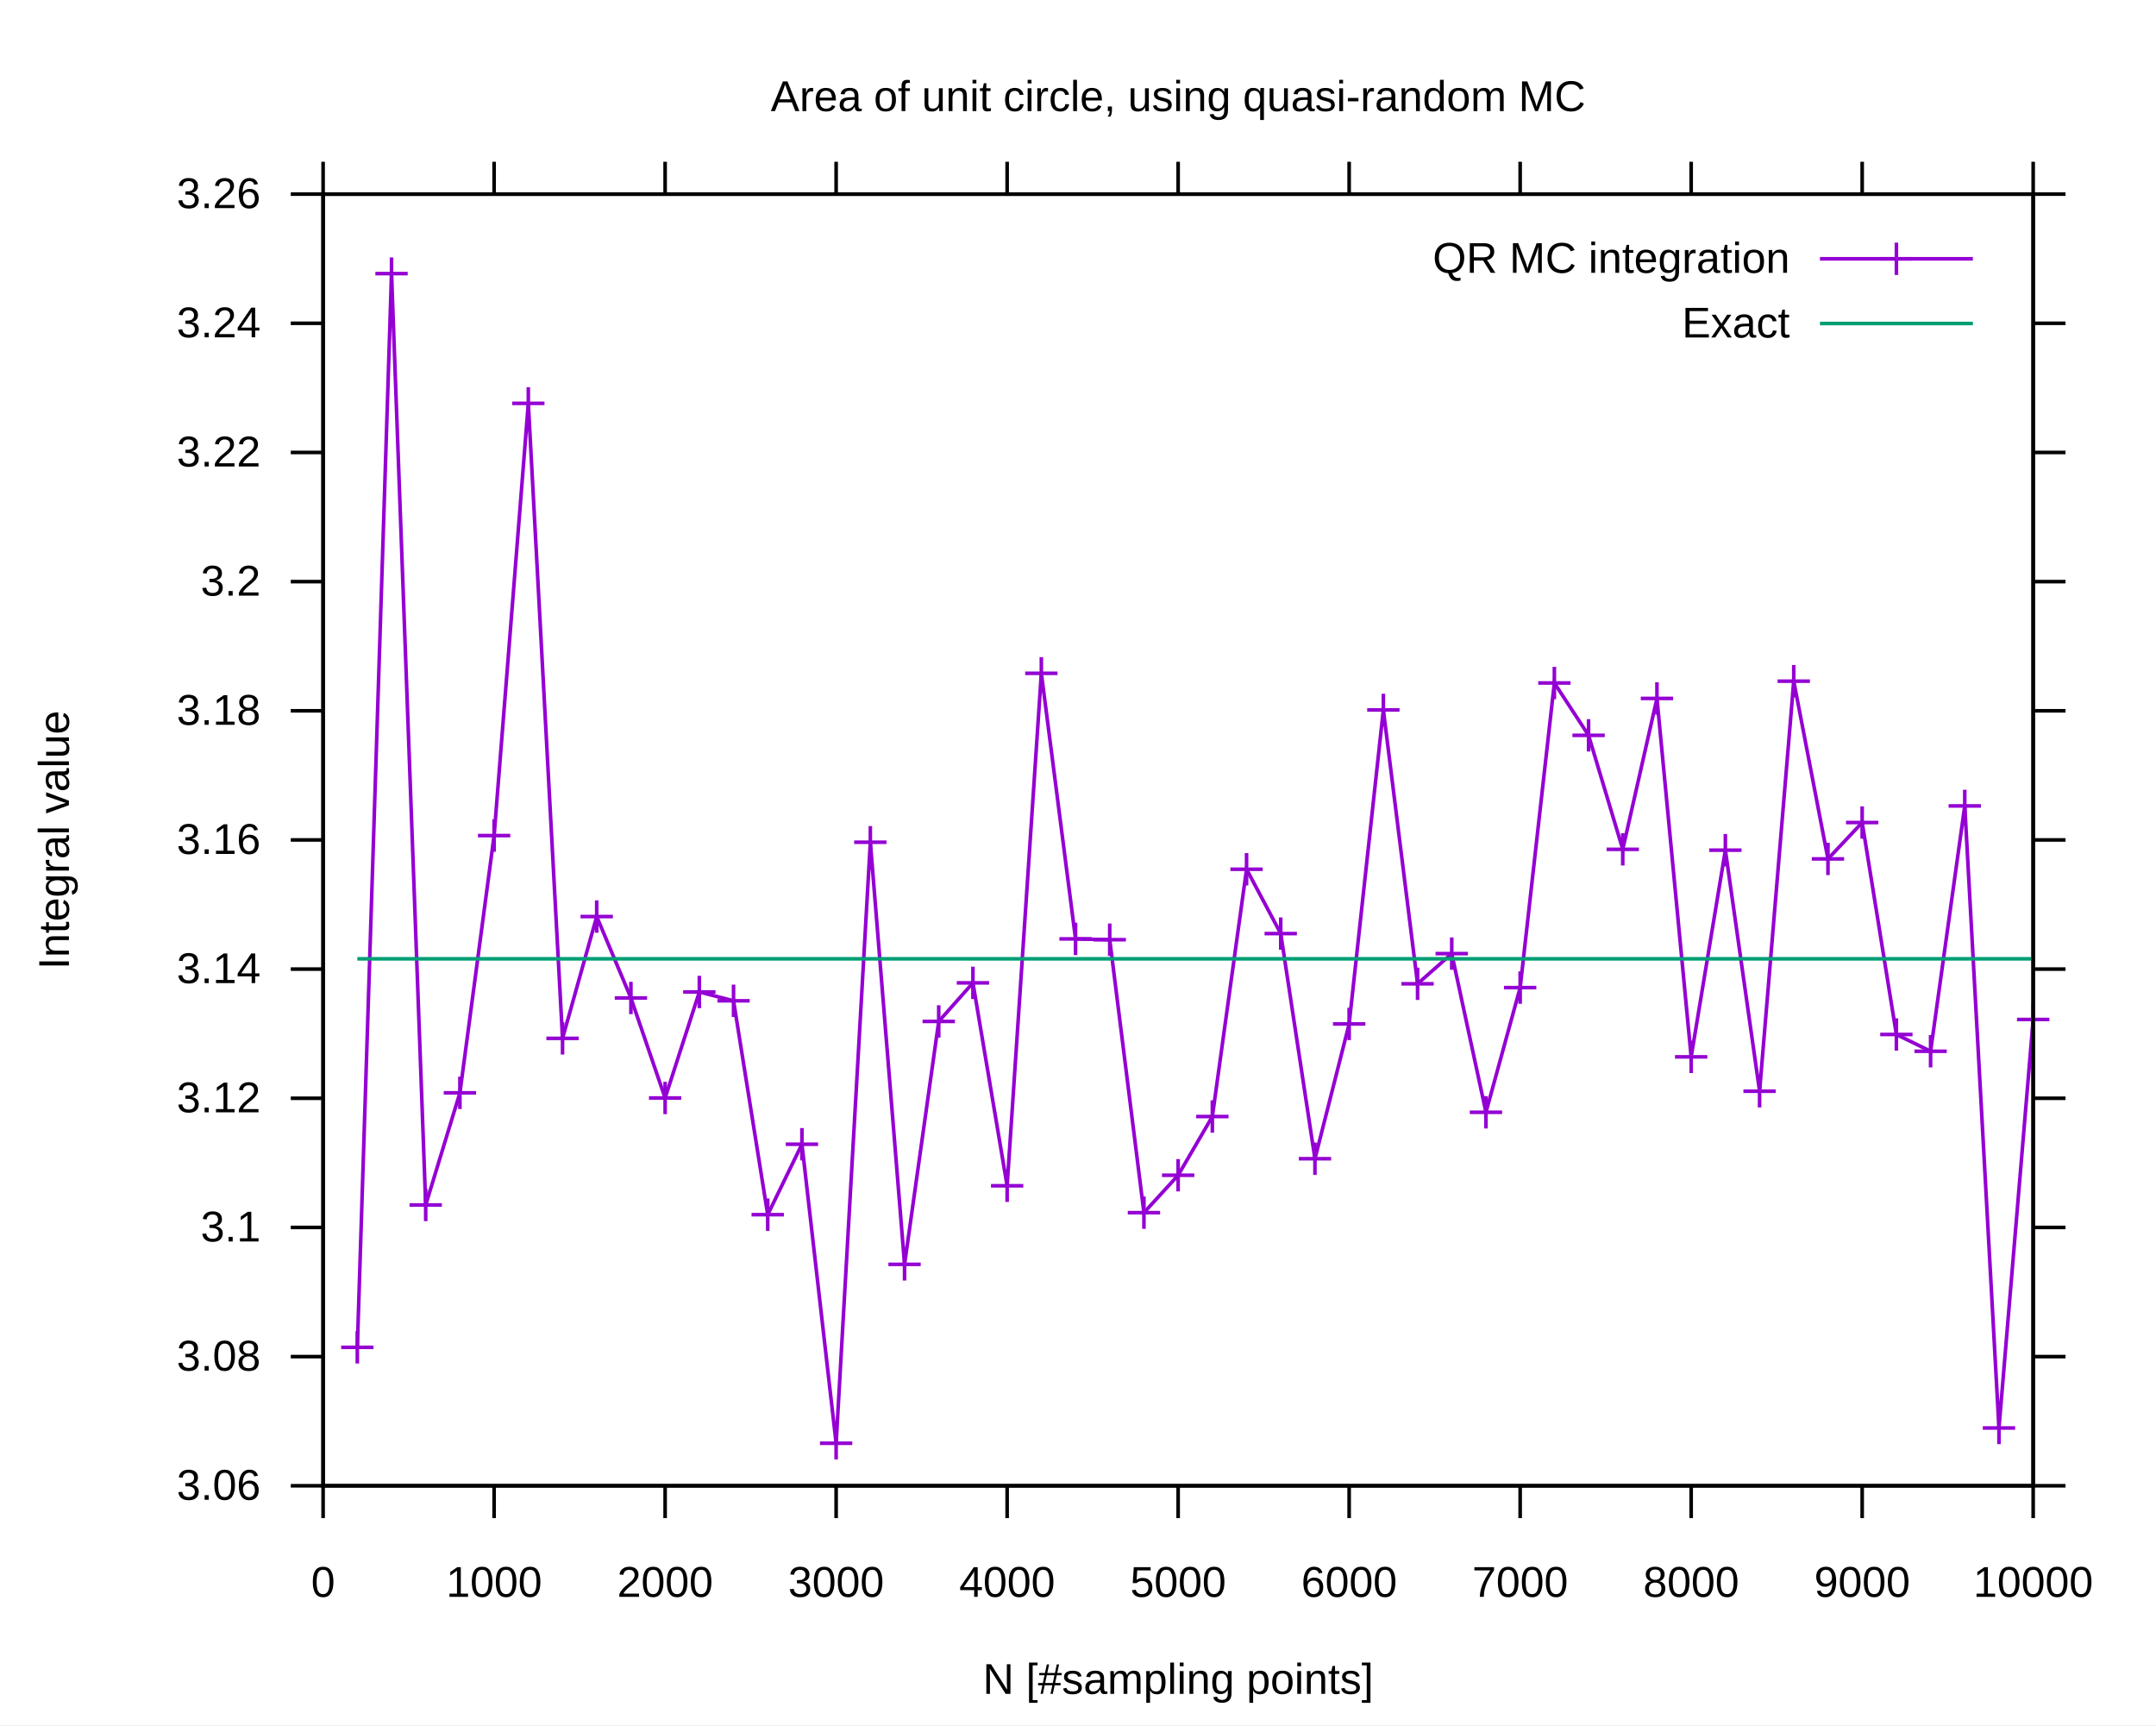
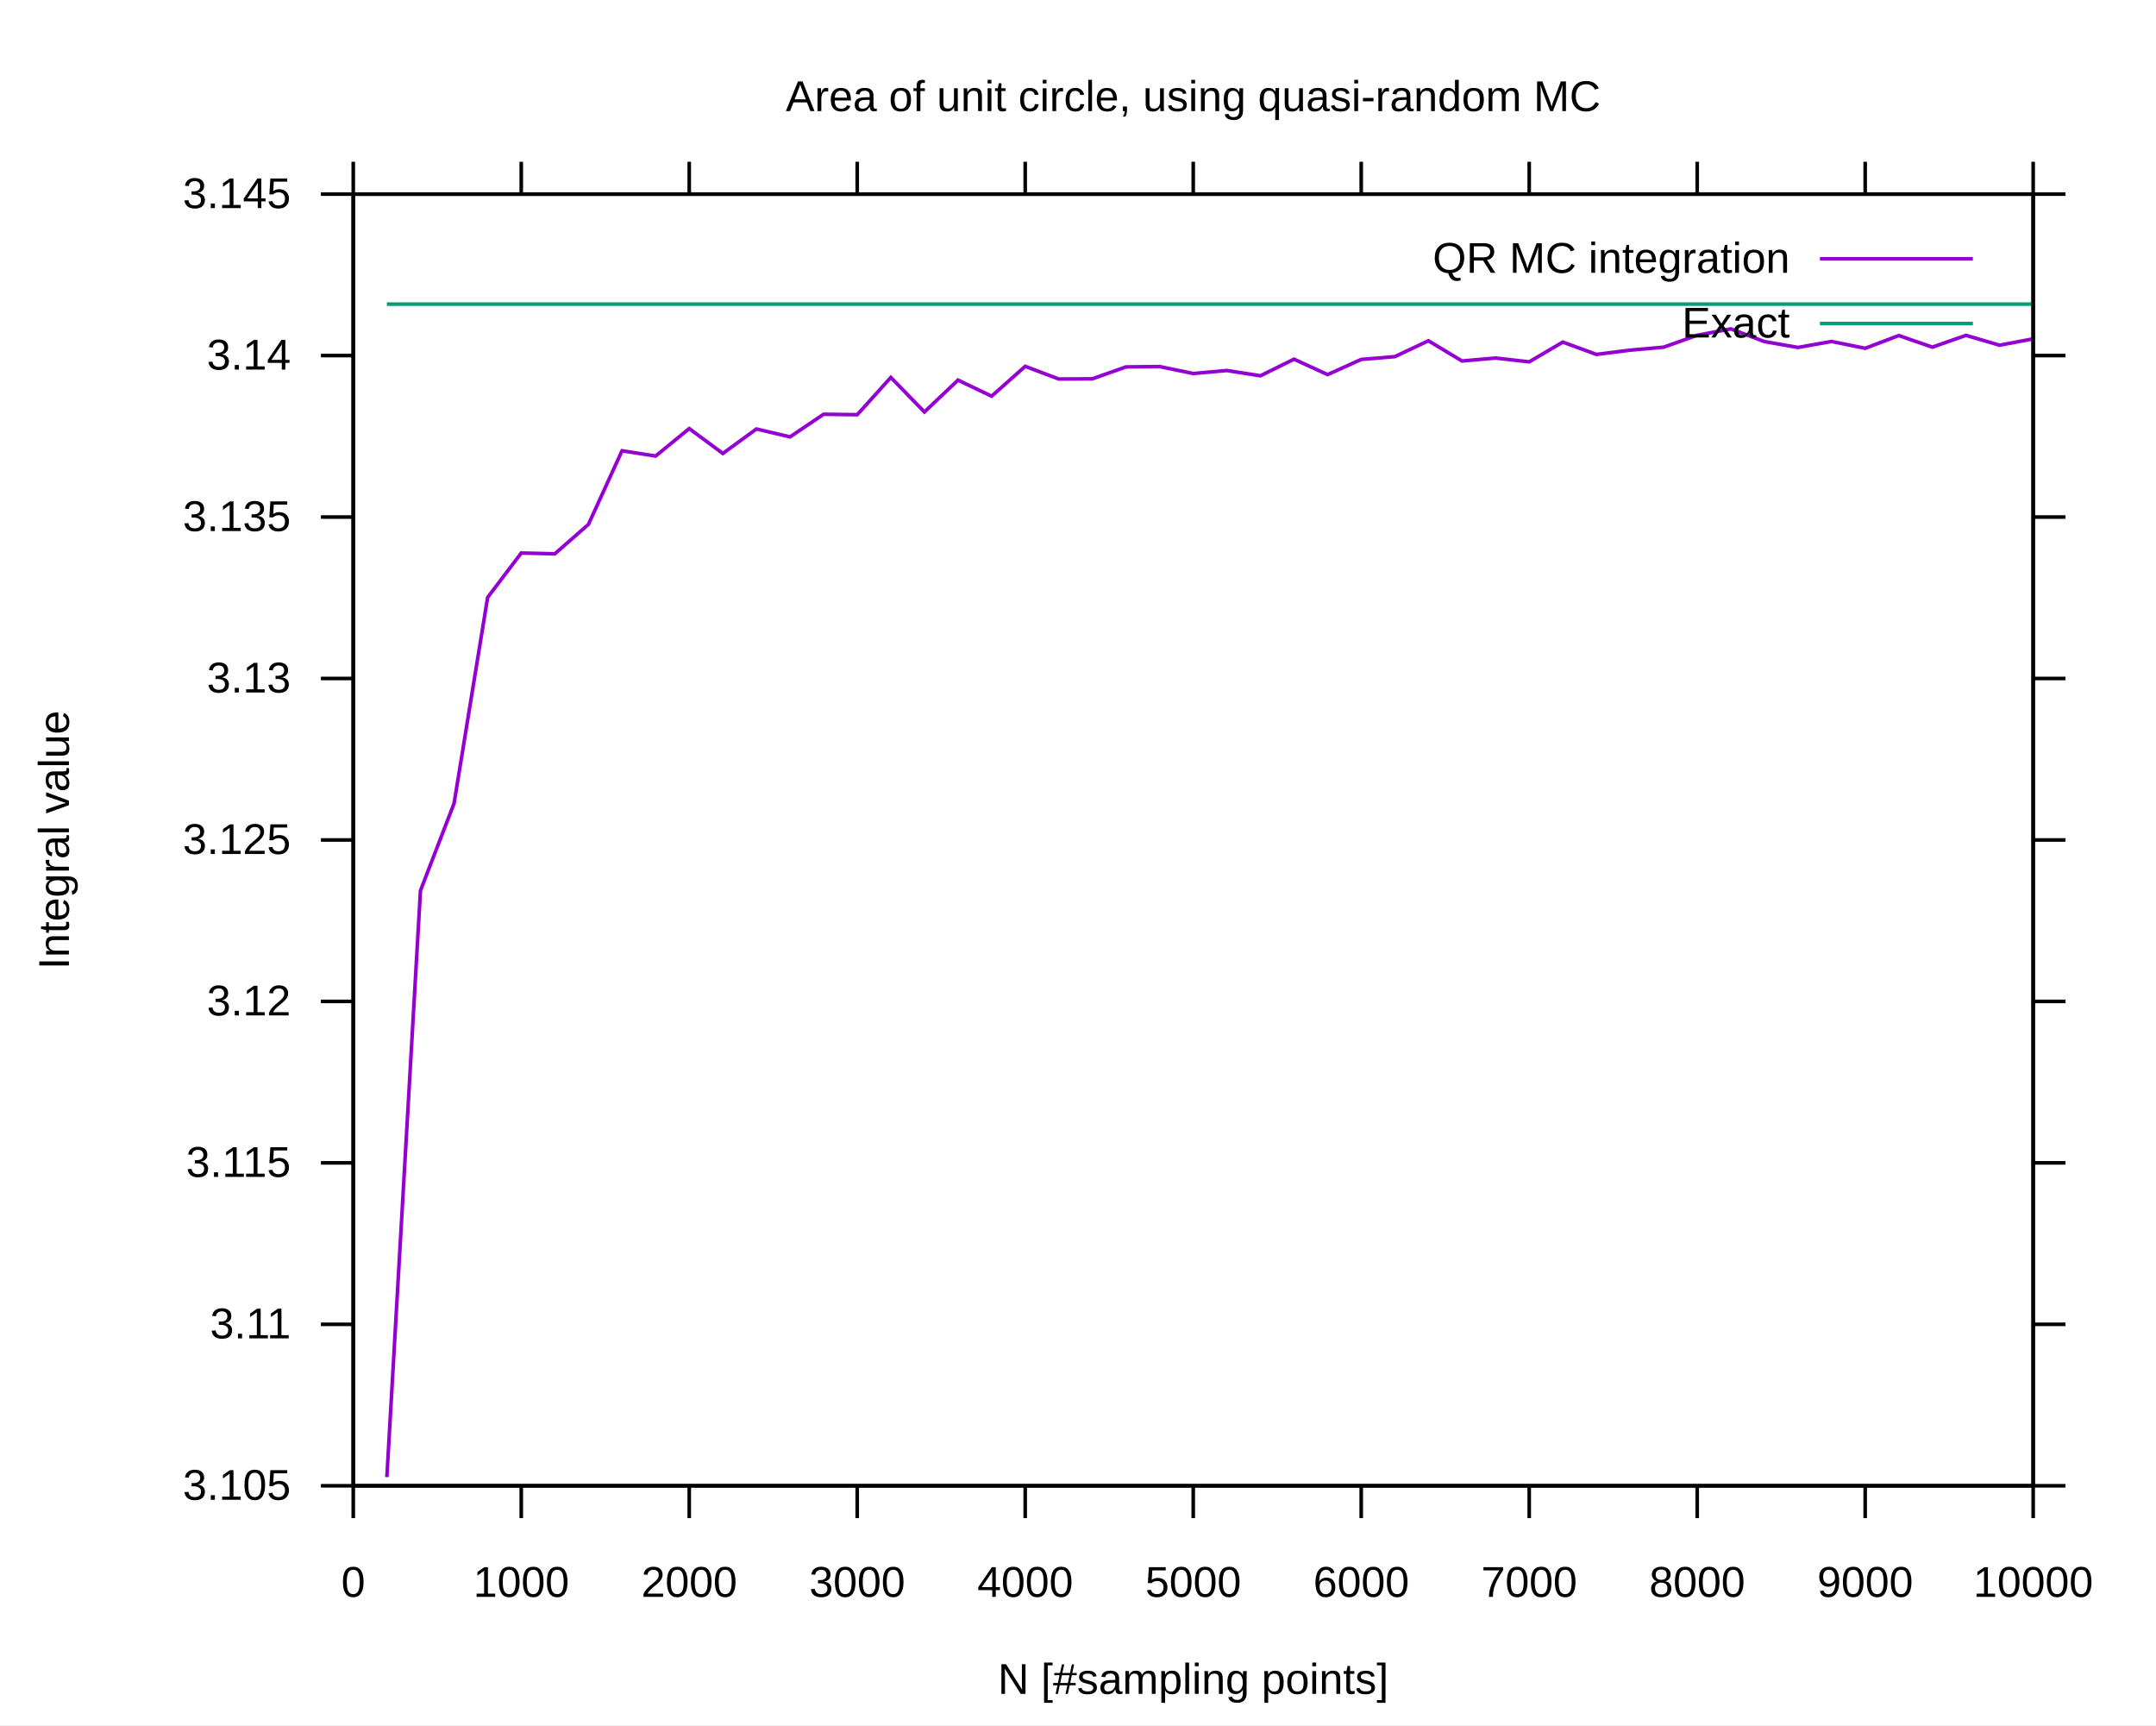
<svg xmlns="http://www.w3.org/2000/svg" xmlns:xlink="http://www.w3.org/1999/xlink" width="600" height="480" viewBox="0 0 600 480">
  <g id="gnuplot_canvas">
    <rect x="0" y="0" width="600" height="480" fill="#ffffff" />
    <defs>
      <circle id="gpDot" r="0.5" stroke-width="0.5" stroke="currentColor" />
      <path id="gpPt0" stroke-width="0.222" stroke="currentColor" d="M-1,0 h2 M0,-1 v2" />
      <path id="gpPt1" stroke-width="0.222" stroke="currentColor" d="M-1,-1 L1,1 M1,-1 L-1,1" />
      <path id="gpPt2" stroke-width="0.222" stroke="currentColor" d="M-1,0 L1,0 M0,-1 L0,1 M-1,-1 L1,1 M-1,1 L1,-1" />
      <rect id="gpPt3" stroke-width="0.222" stroke="currentColor" x="-1" y="-1" width="2" height="2" />
      <rect id="gpPt4" stroke-width="0.222" stroke="currentColor" fill="currentColor" x="-1" y="-1" width="2" height="2" />
      <circle id="gpPt5" stroke-width="0.222" stroke="currentColor" cx="0" cy="0" r="1" />
      <use xlink:href="#gpPt5" id="gpPt6" fill="currentColor" stroke="none" />
      <path id="gpPt7" stroke-width="0.222" stroke="currentColor" d="M0,-1.33 L-1.33,0.67 L1.33,0.67 z" />
      <use xlink:href="#gpPt7" id="gpPt8" fill="currentColor" stroke="none" />
      <use xlink:href="#gpPt7" id="gpPt9" stroke="currentColor" transform="rotate(180)" />
      <use xlink:href="#gpPt9" id="gpPt10" fill="currentColor" stroke="none" />
      <use xlink:href="#gpPt3" id="gpPt11" stroke="currentColor" transform="rotate(45)" />
      <use xlink:href="#gpPt11" id="gpPt12" fill="currentColor" stroke="none" />
      <path id="gpPt13" stroke-width="0.222" stroke="currentColor" d="M0,1.330 L1.265,0.411 L0.782,-1.067 L-0.782,-1.076 L-1.265,0.411 z" />
      <use xlink:href="#gpPt13" id="gpPt14" fill="currentColor" stroke="none" />
      <filter id="textbox" filterUnits="objectBoundingBox" x="0" y="0" height="1" width="1">
        <feFlood flood-color="#FFFFFF" flood-opacity="1" result="bgnd" />
        <feComposite in="SourceGraphic" in2="bgnd" operator="atop" />
      </filter>
      <filter id="greybox" filterUnits="objectBoundingBox" x="0" y="0" height="1" width="1">
        <feFlood flood-color="lightgrey" flood-opacity="1" result="grey" />
        <feComposite in="SourceGraphic" in2="grey" operator="atop" />
      </filter>
    </defs>
    <g fill="none" color="#FFFFFF" stroke="currentColor" stroke-width="1.00" stroke-linecap="butt" stroke-linejoin="miter">
</g>
    <g fill="none" color="black" stroke="currentColor" stroke-width="1.00" stroke-linecap="butt" stroke-linejoin="miter">
-       <path stroke="black" d="M89.92,413.40 L80.92,413.40 M565.82,413.40 L574.82,413.40  " />
-       <g transform="translate(72.53,417.30)" stroke="none" fill="black" font-family="Arial" font-size="12.00" text-anchor="end">
-         <text>
-           <tspan font-family="Arial"> 3.06</tspan>
-         </text>
-       </g>
-     </g>
-     <g fill="none" color="black" stroke="currentColor" stroke-width="1.00" stroke-linecap="butt" stroke-linejoin="miter">
-       <path stroke="black" d="M89.92,377.46 L80.92,377.46 M565.82,377.46 L574.82,377.46  " />
-       <g transform="translate(72.53,381.36)" stroke="none" fill="black" font-family="Arial" font-size="12.00" text-anchor="end">
-         <text>
-           <tspan font-family="Arial"> 3.08</tspan>
-         </text>
-       </g>
-     </g>
-     <g fill="none" color="black" stroke="currentColor" stroke-width="1.00" stroke-linecap="butt" stroke-linejoin="miter">
-       <path stroke="black" d="M89.92,341.52 L80.92,341.52 M565.82,341.52 L574.82,341.52  " />
-       <g transform="translate(72.53,345.42)" stroke="none" fill="black" font-family="Arial" font-size="12.00" text-anchor="end">
-         <text>
-           <tspan font-family="Arial"> 3.1</tspan>
-         </text>
-       </g>
-     </g>
-     <g fill="none" color="black" stroke="currentColor" stroke-width="1.00" stroke-linecap="butt" stroke-linejoin="miter">
-       <path stroke="black" d="M89.92,305.58 L80.92,305.58 M565.82,305.58 L574.82,305.58  " />
-       <g transform="translate(72.53,309.48)" stroke="none" fill="black" font-family="Arial" font-size="12.00" text-anchor="end">
+       <path stroke="black" d="M98.31,413.40 L89.31,413.40 M565.82,413.40 L574.82,413.40  " />
+       <g transform="translate(80.92,417.30)" stroke="none" fill="black" font-family="Arial" font-size="12.00" text-anchor="end">
+         <text>
+           <tspan font-family="Arial"> 3.105</tspan>
+         </text>
+       </g>
+     </g>
+     <g fill="none" color="black" stroke="currentColor" stroke-width="1.00" stroke-linecap="butt" stroke-linejoin="miter">
+       <path stroke="black" d="M98.31,368.48 L89.31,368.48 M565.82,368.48 L574.82,368.48  " />
+       <g transform="translate(80.92,372.38)" stroke="none" fill="black" font-family="Arial" font-size="12.00" text-anchor="end">
+         <text>
+           <tspan font-family="Arial"> 3.11</tspan>
+         </text>
+       </g>
+     </g>
+     <g fill="none" color="black" stroke="currentColor" stroke-width="1.00" stroke-linecap="butt" stroke-linejoin="miter">
+       <path stroke="black" d="M98.31,323.55 L89.31,323.55 M565.82,323.55 L574.82,323.55  " />
+       <g transform="translate(80.92,327.45)" stroke="none" fill="black" font-family="Arial" font-size="12.00" text-anchor="end">
+         <text>
+           <tspan font-family="Arial"> 3.115</tspan>
+         </text>
+       </g>
+     </g>
+     <g fill="none" color="black" stroke="currentColor" stroke-width="1.00" stroke-linecap="butt" stroke-linejoin="miter">
+       <path stroke="black" d="M98.31,278.63 L89.31,278.63 M565.82,278.63 L574.82,278.63  " />
+       <g transform="translate(80.92,282.53)" stroke="none" fill="black" font-family="Arial" font-size="12.00" text-anchor="end">
        <text>
          <tspan font-family="Arial"> 3.12</tspan>
        </text>
      </g>
    </g>
    <g fill="none" color="black" stroke="currentColor" stroke-width="1.00" stroke-linecap="butt" stroke-linejoin="miter">
-       <path stroke="black" d="M89.92,269.64 L80.92,269.64 M565.82,269.64 L574.82,269.64  " />
-       <g transform="translate(72.53,273.54)" stroke="none" fill="black" font-family="Arial" font-size="12.00" text-anchor="end">
+       <path stroke="black" d="M98.31,233.71 L89.31,233.71 M565.82,233.71 L574.82,233.71  " />
+       <g transform="translate(80.92,237.61)" stroke="none" fill="black" font-family="Arial" font-size="12.00" text-anchor="end">
+         <text>
+           <tspan font-family="Arial"> 3.125</tspan>
+         </text>
+       </g>
+     </g>
+     <g fill="none" color="black" stroke="currentColor" stroke-width="1.00" stroke-linecap="butt" stroke-linejoin="miter">
+       <path stroke="black" d="M98.31,188.78 L89.31,188.78 M565.82,188.78 L574.82,188.78  " />
+       <g transform="translate(80.92,192.68)" stroke="none" fill="black" font-family="Arial" font-size="12.00" text-anchor="end">
+         <text>
+           <tspan font-family="Arial"> 3.13</tspan>
+         </text>
+       </g>
+     </g>
+     <g fill="none" color="black" stroke="currentColor" stroke-width="1.00" stroke-linecap="butt" stroke-linejoin="miter">
+       <path stroke="black" d="M98.31,143.86 L89.31,143.86 M565.82,143.86 L574.82,143.86  " />
+       <g transform="translate(80.92,147.76)" stroke="none" fill="black" font-family="Arial" font-size="12.00" text-anchor="end">
+         <text>
+           <tspan font-family="Arial"> 3.135</tspan>
+         </text>
+       </g>
+     </g>
+     <g fill="none" color="black" stroke="currentColor" stroke-width="1.00" stroke-linecap="butt" stroke-linejoin="miter">
+       <path stroke="black" d="M98.31,98.93 L89.31,98.93 M565.82,98.93 L574.82,98.93  " />
+       <g transform="translate(80.92,102.83)" stroke="none" fill="black" font-family="Arial" font-size="12.00" text-anchor="end">
        <text>
          <tspan font-family="Arial"> 3.14</tspan>
        </text>
      </g>
    </g>
    <g fill="none" color="black" stroke="currentColor" stroke-width="1.00" stroke-linecap="butt" stroke-linejoin="miter">
-       <path stroke="black" d="M89.92,233.70 L80.92,233.70 M565.82,233.70 L574.82,233.70  " />
-       <g transform="translate(72.53,237.60)" stroke="none" fill="black" font-family="Arial" font-size="12.00" text-anchor="end">
-         <text>
-           <tspan font-family="Arial"> 3.16</tspan>
-         </text>
-       </g>
-     </g>
-     <g fill="none" color="black" stroke="currentColor" stroke-width="1.00" stroke-linecap="butt" stroke-linejoin="miter">
-       <path stroke="black" d="M89.92,197.77 L80.92,197.77 M565.82,197.77 L574.82,197.77  " />
-       <g transform="translate(72.53,201.67)" stroke="none" fill="black" font-family="Arial" font-size="12.00" text-anchor="end">
-         <text>
-           <tspan font-family="Arial"> 3.18</tspan>
-         </text>
-       </g>
-     </g>
-     <g fill="none" color="black" stroke="currentColor" stroke-width="1.00" stroke-linecap="butt" stroke-linejoin="miter">
-       <path stroke="black" d="M89.92,161.83 L80.92,161.83 M565.82,161.83 L574.82,161.83  " />
-       <g transform="translate(72.53,165.73)" stroke="none" fill="black" font-family="Arial" font-size="12.00" text-anchor="end">
-         <text>
-           <tspan font-family="Arial"> 3.2</tspan>
-         </text>
-       </g>
-     </g>
-     <g fill="none" color="black" stroke="currentColor" stroke-width="1.00" stroke-linecap="butt" stroke-linejoin="miter">
-       <path stroke="black" d="M89.92,125.89 L80.92,125.89 M565.82,125.89 L574.82,125.89  " />
-       <g transform="translate(72.53,129.79)" stroke="none" fill="black" font-family="Arial" font-size="12.00" text-anchor="end">
-         <text>
-           <tspan font-family="Arial"> 3.22</tspan>
-         </text>
-       </g>
-     </g>
-     <g fill="none" color="black" stroke="currentColor" stroke-width="1.00" stroke-linecap="butt" stroke-linejoin="miter">
-       <path stroke="black" d="M89.92,89.95 L80.92,89.95 M565.82,89.95 L574.82,89.95  " />
-       <g transform="translate(72.53,93.85)" stroke="none" fill="black" font-family="Arial" font-size="12.00" text-anchor="end">
-         <text>
-           <tspan font-family="Arial"> 3.24</tspan>
-         </text>
-       </g>
-     </g>
-     <g fill="none" color="black" stroke="currentColor" stroke-width="1.00" stroke-linecap="butt" stroke-linejoin="miter">
-       <path stroke="black" d="M89.92,54.01 L80.92,54.01 M565.82,54.01 L574.82,54.01  " />
-       <g transform="translate(72.53,57.91)" stroke="none" fill="black" font-family="Arial" font-size="12.00" text-anchor="end">
-         <text>
-           <tspan font-family="Arial"> 3.26</tspan>
-         </text>
-       </g>
-     </g>
-     <g fill="none" color="black" stroke="currentColor" stroke-width="1.00" stroke-linecap="butt" stroke-linejoin="miter">
-       <path stroke="black" d="M89.92,413.40 L89.92,422.40 M89.92,54.01 L89.92,45.01  " />
-       <g transform="translate(89.92,444.30)" stroke="none" fill="black" font-family="Arial" font-size="12.00" text-anchor="middle">
+       <path stroke="black" d="M98.31,54.01 L89.31,54.01 M565.82,54.01 L574.82,54.01  " />
+       <g transform="translate(80.92,57.91)" stroke="none" fill="black" font-family="Arial" font-size="12.00" text-anchor="end">
+         <text>
+           <tspan font-family="Arial"> 3.145</tspan>
+         </text>
+       </g>
+     </g>
+     <g fill="none" color="black" stroke="currentColor" stroke-width="1.00" stroke-linecap="butt" stroke-linejoin="miter">
+       <path stroke="black" d="M98.31,413.40 L98.31,422.40 M98.31,54.01 L98.31,45.01  " />
+       <g transform="translate(98.31,444.30)" stroke="none" fill="black" font-family="Arial" font-size="12.00" text-anchor="middle">
        <text>
          <tspan font-family="Arial"> 0</tspan>
        </text>
      </g>
    </g>
    <g fill="none" color="black" stroke="currentColor" stroke-width="1.00" stroke-linecap="butt" stroke-linejoin="miter">
-       <path stroke="black" d="M137.51,413.40 L137.51,422.40 M137.51,54.01 L137.51,45.01  " />
-       <g transform="translate(137.51,444.30)" stroke="none" fill="black" font-family="Arial" font-size="12.00" text-anchor="middle">
+       <path stroke="black" d="M145.06,413.40 L145.06,422.40 M145.06,54.01 L145.06,45.01  " />
+       <g transform="translate(145.06,444.30)" stroke="none" fill="black" font-family="Arial" font-size="12.00" text-anchor="middle">
        <text>
          <tspan font-family="Arial"> 1000</tspan>
        </text>
      </g>
    </g>
    <g fill="none" color="black" stroke="currentColor" stroke-width="1.00" stroke-linecap="butt" stroke-linejoin="miter">
-       <path stroke="black" d="M185.10,413.40 L185.10,422.40 M185.10,54.01 L185.10,45.01  " />
-       <g transform="translate(185.10,444.30)" stroke="none" fill="black" font-family="Arial" font-size="12.00" text-anchor="middle">
+       <path stroke="black" d="M191.81,413.40 L191.81,422.40 M191.81,54.01 L191.81,45.01  " />
+       <g transform="translate(191.81,444.30)" stroke="none" fill="black" font-family="Arial" font-size="12.00" text-anchor="middle">
        <text>
          <tspan font-family="Arial"> 2000</tspan>
        </text>
      </g>
    </g>
    <g fill="none" color="black" stroke="currentColor" stroke-width="1.00" stroke-linecap="butt" stroke-linejoin="miter">
-       <path stroke="black" d="M232.69,413.40 L232.69,422.40 M232.69,54.01 L232.69,45.01  " />
-       <g transform="translate(232.69,444.30)" stroke="none" fill="black" font-family="Arial" font-size="12.00" text-anchor="middle">
+       <path stroke="black" d="M238.56,413.40 L238.56,422.40 M238.56,54.01 L238.56,45.01  " />
+       <g transform="translate(238.56,444.30)" stroke="none" fill="black" font-family="Arial" font-size="12.00" text-anchor="middle">
        <text>
          <tspan font-family="Arial"> 3000</tspan>
        </text>
      </g>
    </g>
    <g fill="none" color="black" stroke="currentColor" stroke-width="1.00" stroke-linecap="butt" stroke-linejoin="miter">
-       <path stroke="black" d="M280.28,413.40 L280.28,422.40 M280.28,54.01 L280.28,45.01  " />
-       <g transform="translate(280.28,444.30)" stroke="none" fill="black" font-family="Arial" font-size="12.00" text-anchor="middle">
+       <path stroke="black" d="M285.31,413.40 L285.31,422.40 M285.31,54.01 L285.31,45.01  " />
+       <g transform="translate(285.31,444.30)" stroke="none" fill="black" font-family="Arial" font-size="12.00" text-anchor="middle">
        <text>
          <tspan font-family="Arial"> 4000</tspan>
        </text>
      </g>
    </g>
    <g fill="none" color="black" stroke="currentColor" stroke-width="1.00" stroke-linecap="butt" stroke-linejoin="miter">
-       <path stroke="black" d="M327.87,413.40 L327.87,422.40 M327.87,54.01 L327.87,45.01  " />
-       <g transform="translate(327.87,444.30)" stroke="none" fill="black" font-family="Arial" font-size="12.00" text-anchor="middle">
+       <path stroke="black" d="M332.07,413.40 L332.07,422.40 M332.07,54.01 L332.07,45.01  " />
+       <g transform="translate(332.07,444.30)" stroke="none" fill="black" font-family="Arial" font-size="12.00" text-anchor="middle">
        <text>
          <tspan font-family="Arial"> 5000</tspan>
        </text>
      </g>
    </g>
    <g fill="none" color="black" stroke="currentColor" stroke-width="1.00" stroke-linecap="butt" stroke-linejoin="miter">
-       <path stroke="black" d="M375.46,413.40 L375.46,422.40 M375.46,54.01 L375.46,45.01  " />
-       <g transform="translate(375.46,444.30)" stroke="none" fill="black" font-family="Arial" font-size="12.00" text-anchor="middle">
+       <path stroke="black" d="M378.82,413.40 L378.82,422.40 M378.82,54.01 L378.82,45.01  " />
+       <g transform="translate(378.82,444.30)" stroke="none" fill="black" font-family="Arial" font-size="12.00" text-anchor="middle">
        <text>
          <tspan font-family="Arial"> 6000</tspan>
        </text>
      </g>
    </g>
    <g fill="none" color="black" stroke="currentColor" stroke-width="1.00" stroke-linecap="butt" stroke-linejoin="miter">
-       <path stroke="black" d="M423.05,413.40 L423.05,422.40 M423.05,54.01 L423.05,45.01  " />
-       <g transform="translate(423.05,444.30)" stroke="none" fill="black" font-family="Arial" font-size="12.00" text-anchor="middle">
+       <path stroke="black" d="M425.57,413.40 L425.57,422.40 M425.57,54.01 L425.57,45.01  " />
+       <g transform="translate(425.57,444.30)" stroke="none" fill="black" font-family="Arial" font-size="12.00" text-anchor="middle">
        <text>
          <tspan font-family="Arial"> 7000</tspan>
        </text>
      </g>
    </g>
    <g fill="none" color="black" stroke="currentColor" stroke-width="1.00" stroke-linecap="butt" stroke-linejoin="miter">
-       <path stroke="black" d="M470.64,413.40 L470.64,422.40 M470.64,54.01 L470.64,45.01  " />
-       <g transform="translate(470.64,444.30)" stroke="none" fill="black" font-family="Arial" font-size="12.00" text-anchor="middle">
+       <path stroke="black" d="M472.32,413.40 L472.32,422.40 M472.32,54.01 L472.32,45.01  " />
+       <g transform="translate(472.32,444.30)" stroke="none" fill="black" font-family="Arial" font-size="12.00" text-anchor="middle">
        <text>
          <tspan font-family="Arial"> 8000</tspan>
        </text>
      </g>
    </g>
    <g fill="none" color="black" stroke="currentColor" stroke-width="1.00" stroke-linecap="butt" stroke-linejoin="miter">
-       <path stroke="black" d="M518.23,413.40 L518.23,422.40 M518.23,54.01 L518.23,45.01  " />
-       <g transform="translate(518.23,444.30)" stroke="none" fill="black" font-family="Arial" font-size="12.00" text-anchor="middle">
+       <path stroke="black" d="M519.07,413.40 L519.07,422.40 M519.07,54.01 L519.07,45.01  " />
+       <g transform="translate(519.07,444.30)" stroke="none" fill="black" font-family="Arial" font-size="12.00" text-anchor="middle">
        <text>
          <tspan font-family="Arial"> 9000</tspan>
        </text>
      </g>
    </g>
    <g fill="none" color="black" stroke="currentColor" stroke-width="1.00" stroke-linecap="butt" stroke-linejoin="miter">
      <path stroke="black" d="M565.82,413.40 L565.82,422.40 M565.82,54.01 L565.82,45.01  " />
      <g transform="translate(565.82,444.30)" stroke="none" fill="black" font-family="Arial" font-size="12.00" text-anchor="middle">
        <text>
          <tspan font-family="Arial"> 10000</tspan>
        </text>
      </g>
    </g>
    <g fill="none" color="black" stroke="currentColor" stroke-width="1.00" stroke-linecap="butt" stroke-linejoin="miter">
</g>
    <g fill="none" color="black" stroke="currentColor" stroke-width="1.00" stroke-linecap="butt" stroke-linejoin="miter">
-       <path stroke="black" d="M89.92,54.01 L89.92,413.40 L565.82,413.40 L565.82,54.01 L89.92,54.01 Z  " />
+       <path stroke="black" d="M98.31,54.01 L98.31,413.40 L565.82,413.40 L565.82,54.01 L98.31,54.01 Z  " />
    </g>
    <g fill="none" color="black" stroke="currentColor" stroke-width="1.00" stroke-linecap="butt" stroke-linejoin="miter">
      <g transform="translate(19.18,233.71) rotate(270)" stroke="none" fill="black" font-family="Arial" font-size="12.00" text-anchor="middle">
        <text>
          <tspan font-family="Arial">Integral value</tspan>
        </text>
      </g>
    </g>
    <g fill="none" color="black" stroke="currentColor" stroke-width="1.00" stroke-linecap="butt" stroke-linejoin="miter">
-       <g transform="translate(327.87,471.30)" stroke="none" fill="black" font-family="Arial" font-size="12.00" text-anchor="middle">
+       <g transform="translate(332.06,471.30)" stroke="none" fill="black" font-family="Arial" font-size="12.00" text-anchor="middle">
        <text>
          <tspan font-family="Arial">N [#sampling points]</tspan>
        </text>
      </g>
    </g>
    <g fill="none" color="black" stroke="currentColor" stroke-width="1.00" stroke-linecap="butt" stroke-linejoin="miter">
</g>
    <g id="gnuplot_plot_1">
      <g fill="none" color="black" stroke="currentColor" stroke-width="1.00" stroke-linecap="butt" stroke-linejoin="miter">
        <g transform="translate(498.09,75.91)" stroke="none" fill="black" font-family="Arial" font-size="12.00" text-anchor="end">
          <text>
            <tspan font-family="Arial">QR MC integration</tspan>
          </text>
        </g>
      </g>
      <g fill="none" color="black" stroke="currentColor" stroke-width="1.00" stroke-linecap="butt" stroke-linejoin="miter">
-         <path stroke="rgb(148,   0, 211)" d="M506.48,72.01 L549.04,72.01 M99.44,374.88 L108.96,76.13 L118.47,335.27 L127.99,304.07 L137.51,232.49 L147.03,112.23   L156.55,288.91 L166.06,255.02 L175.58,277.68 L185.10,305.50 L194.62,276.01 L204.14,278.46 L213.65,337.97 L223.17,318.37   L232.69,401.57 L242.21,234.34 L251.73,351.79 L261.24,284.20 L270.76,273.47 L280.28,329.93 L289.80,187.34 L299.32,261.24   L308.83,261.46 L318.35,337.41 L327.87,327.00 L337.39,310.66 L346.91,241.86 L356.42,259.76 L365.94,322.40 L375.46,284.90   L384.98,197.53 L394.50,273.73 L404.01,265.33 L413.53,309.48 L423.05,274.79 L432.57,190.03 L442.09,204.60 L451.60,236.32   L461.12,194.33 L470.64,294.06 L480.16,236.55 L489.68,303.62 L499.19,189.53 L508.71,238.98 L518.23,228.86 L527.75,287.83   L537.27,292.50 L546.78,224.24 L556.30,397.32 L565.82,283.66  " />
-         <use xlink:href="#gpPt0" transform="translate(99.44,374.88) scale(4.50)" color="rgb(148,   0, 211)" />
-         <use xlink:href="#gpPt0" transform="translate(108.96,76.13) scale(4.50)" color="rgb(148,   0, 211)" />
-         <use xlink:href="#gpPt0" transform="translate(118.47,335.27) scale(4.50)" color="rgb(148,   0, 211)" />
-         <use xlink:href="#gpPt0" transform="translate(127.99,304.07) scale(4.50)" color="rgb(148,   0, 211)" />
-         <use xlink:href="#gpPt0" transform="translate(137.51,232.49) scale(4.50)" color="rgb(148,   0, 211)" />
-         <use xlink:href="#gpPt0" transform="translate(147.03,112.23) scale(4.50)" color="rgb(148,   0, 211)" />
-         <use xlink:href="#gpPt0" transform="translate(156.55,288.91) scale(4.50)" color="rgb(148,   0, 211)" />
-         <use xlink:href="#gpPt0" transform="translate(166.06,255.02) scale(4.50)" color="rgb(148,   0, 211)" />
-         <use xlink:href="#gpPt0" transform="translate(175.58,277.68) scale(4.50)" color="rgb(148,   0, 211)" />
-         <use xlink:href="#gpPt0" transform="translate(185.10,305.50) scale(4.50)" color="rgb(148,   0, 211)" />
-         <use xlink:href="#gpPt0" transform="translate(194.62,276.01) scale(4.50)" color="rgb(148,   0, 211)" />
-         <use xlink:href="#gpPt0" transform="translate(204.14,278.46) scale(4.50)" color="rgb(148,   0, 211)" />
-         <use xlink:href="#gpPt0" transform="translate(213.65,337.97) scale(4.50)" color="rgb(148,   0, 211)" />
-         <use xlink:href="#gpPt0" transform="translate(223.17,318.37) scale(4.50)" color="rgb(148,   0, 211)" />
-         <use xlink:href="#gpPt0" transform="translate(232.69,401.57) scale(4.50)" color="rgb(148,   0, 211)" />
-         <use xlink:href="#gpPt0" transform="translate(242.21,234.34) scale(4.50)" color="rgb(148,   0, 211)" />
-         <use xlink:href="#gpPt0" transform="translate(251.73,351.79) scale(4.50)" color="rgb(148,   0, 211)" />
-         <use xlink:href="#gpPt0" transform="translate(261.24,284.20) scale(4.50)" color="rgb(148,   0, 211)" />
-         <use xlink:href="#gpPt0" transform="translate(270.76,273.47) scale(4.50)" color="rgb(148,   0, 211)" />
-         <use xlink:href="#gpPt0" transform="translate(280.28,329.93) scale(4.50)" color="rgb(148,   0, 211)" />
-         <use xlink:href="#gpPt0" transform="translate(289.80,187.34) scale(4.50)" color="rgb(148,   0, 211)" />
-         <use xlink:href="#gpPt0" transform="translate(299.32,261.24) scale(4.50)" color="rgb(148,   0, 211)" />
-         <use xlink:href="#gpPt0" transform="translate(308.83,261.46) scale(4.50)" color="rgb(148,   0, 211)" />
-         <use xlink:href="#gpPt0" transform="translate(318.35,337.41) scale(4.50)" color="rgb(148,   0, 211)" />
-         <use xlink:href="#gpPt0" transform="translate(327.87,327.00) scale(4.50)" color="rgb(148,   0, 211)" />
-         <use xlink:href="#gpPt0" transform="translate(337.39,310.66) scale(4.50)" color="rgb(148,   0, 211)" />
-         <use xlink:href="#gpPt0" transform="translate(346.91,241.86) scale(4.50)" color="rgb(148,   0, 211)" />
-         <use xlink:href="#gpPt0" transform="translate(356.42,259.76) scale(4.50)" color="rgb(148,   0, 211)" />
-         <use xlink:href="#gpPt0" transform="translate(365.94,322.40) scale(4.50)" color="rgb(148,   0, 211)" />
-         <use xlink:href="#gpPt0" transform="translate(375.46,284.90) scale(4.50)" color="rgb(148,   0, 211)" />
-         <use xlink:href="#gpPt0" transform="translate(384.98,197.53) scale(4.50)" color="rgb(148,   0, 211)" />
-         <use xlink:href="#gpPt0" transform="translate(394.50,273.73) scale(4.50)" color="rgb(148,   0, 211)" />
-         <use xlink:href="#gpPt0" transform="translate(404.01,265.33) scale(4.50)" color="rgb(148,   0, 211)" />
-         <use xlink:href="#gpPt0" transform="translate(413.53,309.48) scale(4.50)" color="rgb(148,   0, 211)" />
-         <use xlink:href="#gpPt0" transform="translate(423.05,274.79) scale(4.50)" color="rgb(148,   0, 211)" />
-         <use xlink:href="#gpPt0" transform="translate(432.57,190.03) scale(4.50)" color="rgb(148,   0, 211)" />
-         <use xlink:href="#gpPt0" transform="translate(442.09,204.60) scale(4.50)" color="rgb(148,   0, 211)" />
-         <use xlink:href="#gpPt0" transform="translate(451.60,236.32) scale(4.50)" color="rgb(148,   0, 211)" />
-         <use xlink:href="#gpPt0" transform="translate(461.12,194.33) scale(4.50)" color="rgb(148,   0, 211)" />
-         <use xlink:href="#gpPt0" transform="translate(470.64,294.06) scale(4.50)" color="rgb(148,   0, 211)" />
-         <use xlink:href="#gpPt0" transform="translate(480.16,236.55) scale(4.50)" color="rgb(148,   0, 211)" />
-         <use xlink:href="#gpPt0" transform="translate(489.68,303.62) scale(4.50)" color="rgb(148,   0, 211)" />
-         <use xlink:href="#gpPt0" transform="translate(499.19,189.53) scale(4.50)" color="rgb(148,   0, 211)" />
-         <use xlink:href="#gpPt0" transform="translate(508.71,238.98) scale(4.50)" color="rgb(148,   0, 211)" />
-         <use xlink:href="#gpPt0" transform="translate(518.23,228.86) scale(4.50)" color="rgb(148,   0, 211)" />
-         <use xlink:href="#gpPt0" transform="translate(527.75,287.83) scale(4.50)" color="rgb(148,   0, 211)" />
-         <use xlink:href="#gpPt0" transform="translate(537.27,292.50) scale(4.50)" color="rgb(148,   0, 211)" />
-         <use xlink:href="#gpPt0" transform="translate(546.78,224.24) scale(4.50)" color="rgb(148,   0, 211)" />
-         <use xlink:href="#gpPt0" transform="translate(556.30,397.32) scale(4.50)" color="rgb(148,   0, 211)" />
-         <use xlink:href="#gpPt0" transform="translate(565.82,283.66) scale(4.50)" color="rgb(148,   0, 211)" />
-         <use xlink:href="#gpPt0" transform="translate(527.76,72.01) scale(4.50)" color="rgb(148,   0, 211)" />
+         <path stroke="rgb(148,   0, 211)" d="M506.48,72.01 L549.04,72.01 M107.66,410.99 L117.01,247.81 L126.36,223.55 L135.71,166.22 L145.06,153.87 L154.41,154.09   L163.76,145.90 L173.11,125.42 L182.46,126.89 L191.81,119.25 L201.16,126.17 L210.51,119.36 L219.86,121.56 L229.21,115.26   L238.56,115.39 L247.91,105.02 L257.26,114.62 L266.61,105.76 L275.96,110.24 L285.31,101.93 L294.66,105.46 L304.01,105.40   L313.36,102.09 L322.71,101.99 L332.07,103.93 L341.42,103.09 L350.77,104.56 L360.12,99.94 L369.47,104.23 L378.82,100.01   L388.17,99.23 L397.52,94.82 L406.87,100.44 L416.22,99.62 L425.57,100.68 L434.92,95.19 L444.27,98.61 L453.62,97.43   L462.97,96.60 L472.32,93.28 L481.67,91.51 L491.02,95.04 L500.37,96.67 L509.72,95.01 L519.07,96.91 L528.42,93.36   L537.77,96.59 L547.12,93.31 L556.47,96.05 L565.82,94.28  " />
      </g>
    </g>
    <g id="gnuplot_plot_2">
      <g fill="none" color="black" stroke="currentColor" stroke-width="1.00" stroke-linecap="butt" stroke-linejoin="miter">
        <g transform="translate(498.09,93.91)" stroke="none" fill="black" font-family="Arial" font-size="12.00" text-anchor="end">
          <text>
            <tspan font-family="Arial">Exact</tspan>
          </text>
        </g>
      </g>
      <g fill="none" color="black" stroke="currentColor" stroke-width="1.00" stroke-linecap="butt" stroke-linejoin="miter">
-         <path stroke="rgb(  0, 158, 115)" d="M506.48,90.01 L549.04,90.01 M99.44,266.78 L104.15,266.78 L108.86,266.78 L113.57,266.78 L118.28,266.78 L122.99,266.78   L127.70,266.78 L132.41,266.78 L137.13,266.78 L141.84,266.78 L146.55,266.78 L151.26,266.78 L155.97,266.78 L160.68,266.78   L165.39,266.78 L170.10,266.78 L174.81,266.78 L179.52,266.78 L184.23,266.78 L188.95,266.78 L193.66,266.78 L198.37,266.78   L203.08,266.78 L207.79,266.78 L212.50,266.78 L217.21,266.78 L221.92,266.78 L226.63,266.78 L231.34,266.78 L236.05,266.78   L240.77,266.78 L245.48,266.78 L250.19,266.78 L254.90,266.78 L259.61,266.78 L264.32,266.78 L269.03,266.78 L273.74,266.78   L278.45,266.78 L283.16,266.78 L287.88,266.78 L292.59,266.78 L297.30,266.78 L302.01,266.78 L306.72,266.78 L311.43,266.78   L316.14,266.78 L320.85,266.78 L325.56,266.78 L330.27,266.78 L334.98,266.78 L339.70,266.78 L344.41,266.78 L349.12,266.78   L353.83,266.78 L358.54,266.78 L363.25,266.78 L367.96,266.78 L372.67,266.78 L377.38,266.78 L382.09,266.78 L386.80,266.78   L391.52,266.78 L396.23,266.78 L400.94,266.78 L405.65,266.78 L410.36,266.78 L415.07,266.78 L419.78,266.78 L424.49,266.78   L429.20,266.78 L433.91,266.78 L438.62,266.78 L443.34,266.78 L448.05,266.78 L452.76,266.78 L457.47,266.78 L462.18,266.78   L466.89,266.78 L471.60,266.78 L476.31,266.78 L481.02,266.78 L485.73,266.78 L490.45,266.78 L495.16,266.78 L499.87,266.78   L504.58,266.78 L509.29,266.78 L514.00,266.78 L518.71,266.78 L523.42,266.78 L528.13,266.78 L532.84,266.78 L537.55,266.78   L542.27,266.78 L546.98,266.78 L551.69,266.78 L556.40,266.78 L561.11,266.78 L565.82,266.78  " />
+         <path stroke="rgb(  0, 158, 115)" d="M506.48,90.01 L549.04,90.01 M107.66,84.62 L112.29,84.62 L116.92,84.62 L121.54,84.62 L126.17,84.62 L130.80,84.62   L135.43,84.62 L140.06,84.62 L144.68,84.62 L149.31,84.62 L153.94,84.62 L158.57,84.62 L163.19,84.62 L167.82,84.62   L172.45,84.62 L177.08,84.62 L181.71,84.62 L186.33,84.62 L190.96,84.62 L195.59,84.62 L200.22,84.62 L204.85,84.62   L209.47,84.62 L214.10,84.62 L218.73,84.62 L223.36,84.62 L227.98,84.62 L232.61,84.62 L237.24,84.62 L241.87,84.62   L246.50,84.62 L251.12,84.62 L255.75,84.62 L260.38,84.62 L265.01,84.62 L269.64,84.62 L274.26,84.62 L278.89,84.62   L283.52,84.62 L288.15,84.62 L292.78,84.62 L297.40,84.62 L302.03,84.62 L306.66,84.62 L311.29,84.62 L315.91,84.62   L320.54,84.62 L325.17,84.62 L329.80,84.62 L334.43,84.62 L339.05,84.62 L343.68,84.62 L348.31,84.62 L352.94,84.62   L357.57,84.62 L362.19,84.62 L366.82,84.62 L371.45,84.62 L376.08,84.62 L380.70,84.62 L385.33,84.62 L389.96,84.62   L394.59,84.62 L399.22,84.62 L403.84,84.62 L408.47,84.62 L413.10,84.62 L417.73,84.62 L422.36,84.62 L426.98,84.62   L431.61,84.62 L436.24,84.62 L440.87,84.62 L445.50,84.62 L450.12,84.62 L454.75,84.62 L459.38,84.62 L464.01,84.62   L468.63,84.62 L473.26,84.62 L477.89,84.62 L482.52,84.62 L487.15,84.62 L491.77,84.62 L496.40,84.62 L501.03,84.62   L505.66,84.62 L510.29,84.62 L514.91,84.62 L519.54,84.62 L524.17,84.62 L528.80,84.62 L533.42,84.62 L538.05,84.62   L542.68,84.62 L547.31,84.62 L551.94,84.62 L556.56,84.62 L561.19,84.62 L565.82,84.62  " />
      </g>
    </g>
    <g fill="none" color="#FFFFFF" stroke="rgb(  0, 158, 115)" stroke-width="2.00" stroke-linecap="butt" stroke-linejoin="miter">
</g>
    <g fill="none" color="black" stroke="currentColor" stroke-width="2.00" stroke-linecap="butt" stroke-linejoin="miter">
</g>
    <g fill="none" color="black" stroke="black" stroke-width="1.00" stroke-linecap="butt" stroke-linejoin="miter">
</g>
    <g fill="none" color="black" stroke="currentColor" stroke-width="1.00" stroke-linecap="butt" stroke-linejoin="miter">
-       <path stroke="black" d="M89.92,54.01 L89.92,413.40 L565.82,413.40 L565.82,54.01 L89.92,54.01 Z  " />
-     </g>
-     <g fill="none" color="black" stroke="currentColor" stroke-width="1.00" stroke-linecap="butt" stroke-linejoin="miter">
-       <g transform="translate(327.87,30.91)" stroke="none" fill="black" font-family="Arial" font-size="12.00" text-anchor="middle">
+       <path stroke="black" d="M98.31,54.01 L98.31,413.40 L565.82,413.40 L565.82,54.01 L98.31,54.01 Z  " />
+     </g>
+     <g fill="none" color="black" stroke="currentColor" stroke-width="1.00" stroke-linecap="butt" stroke-linejoin="miter">
+       <g transform="translate(332.06,30.91)" stroke="none" fill="black" font-family="Arial" font-size="12.00" text-anchor="middle">
        <text>
          <tspan font-family="Arial">Area of unit circle, using quasi-random MC</tspan>
        </text>
      </g>
    </g>
    <g fill="none" color="black" stroke="currentColor" stroke-width="1.00" stroke-linecap="butt" stroke-linejoin="miter">
</g>
  </g>
</svg>
